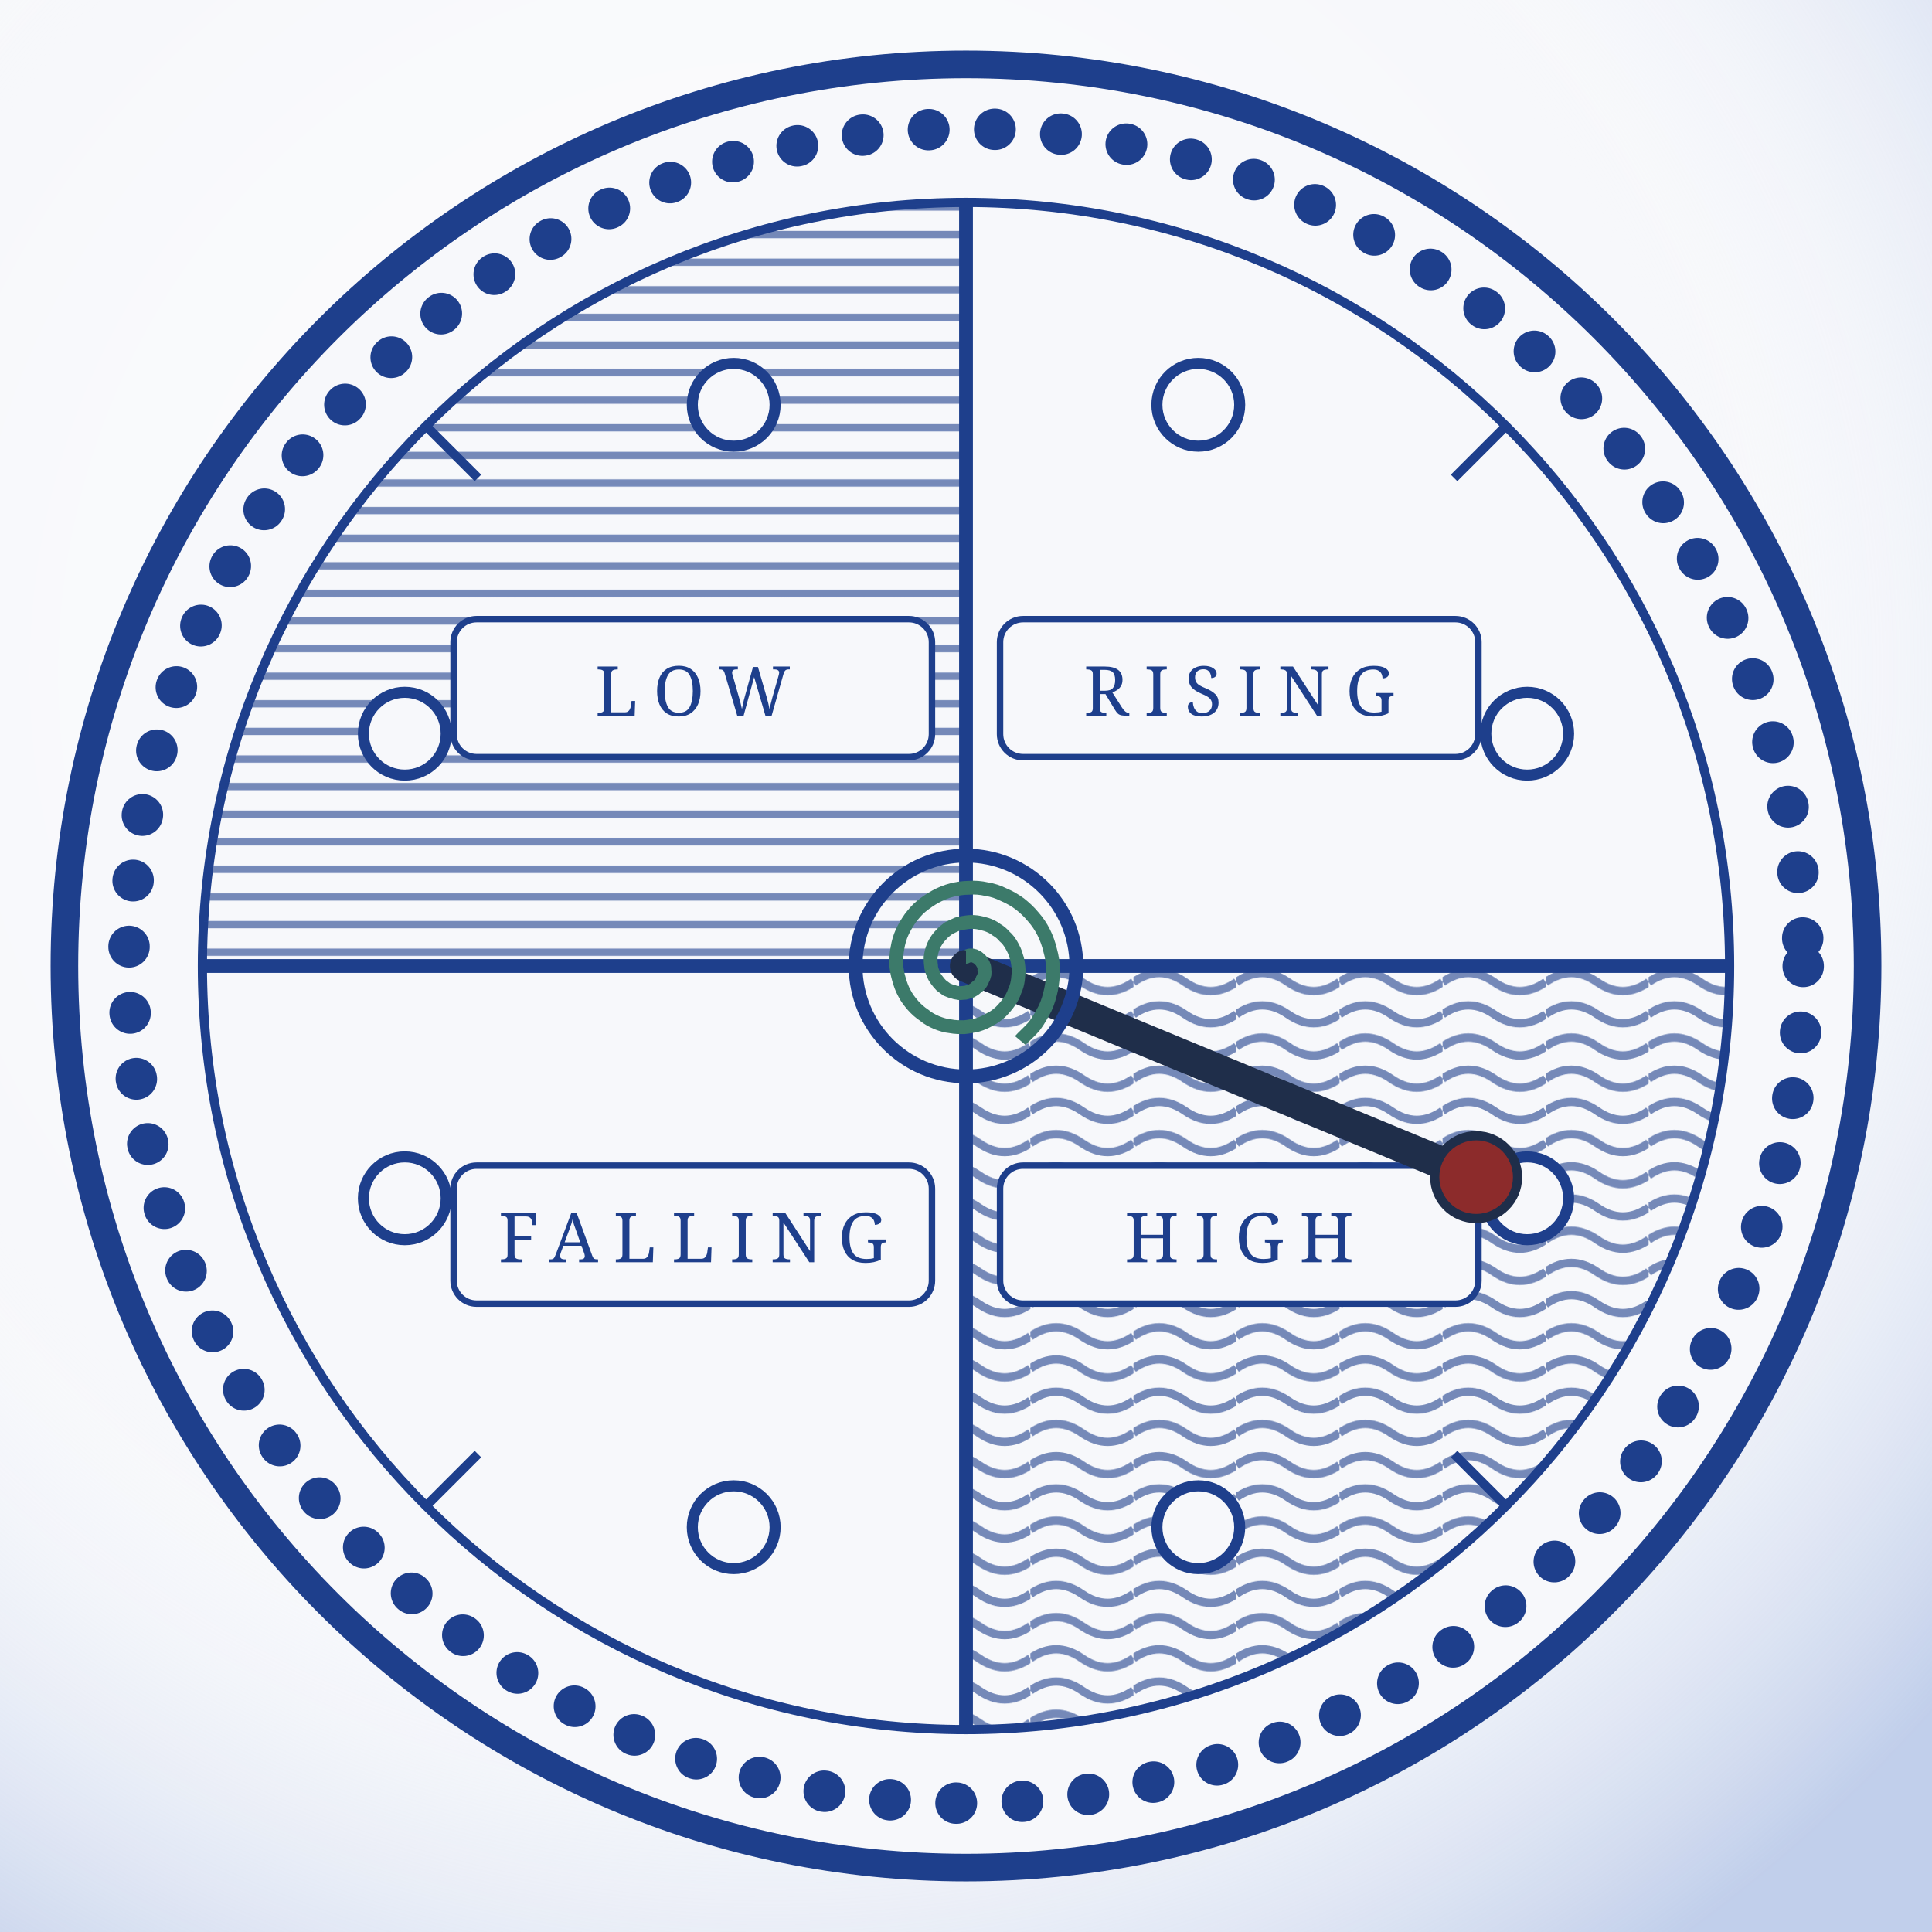
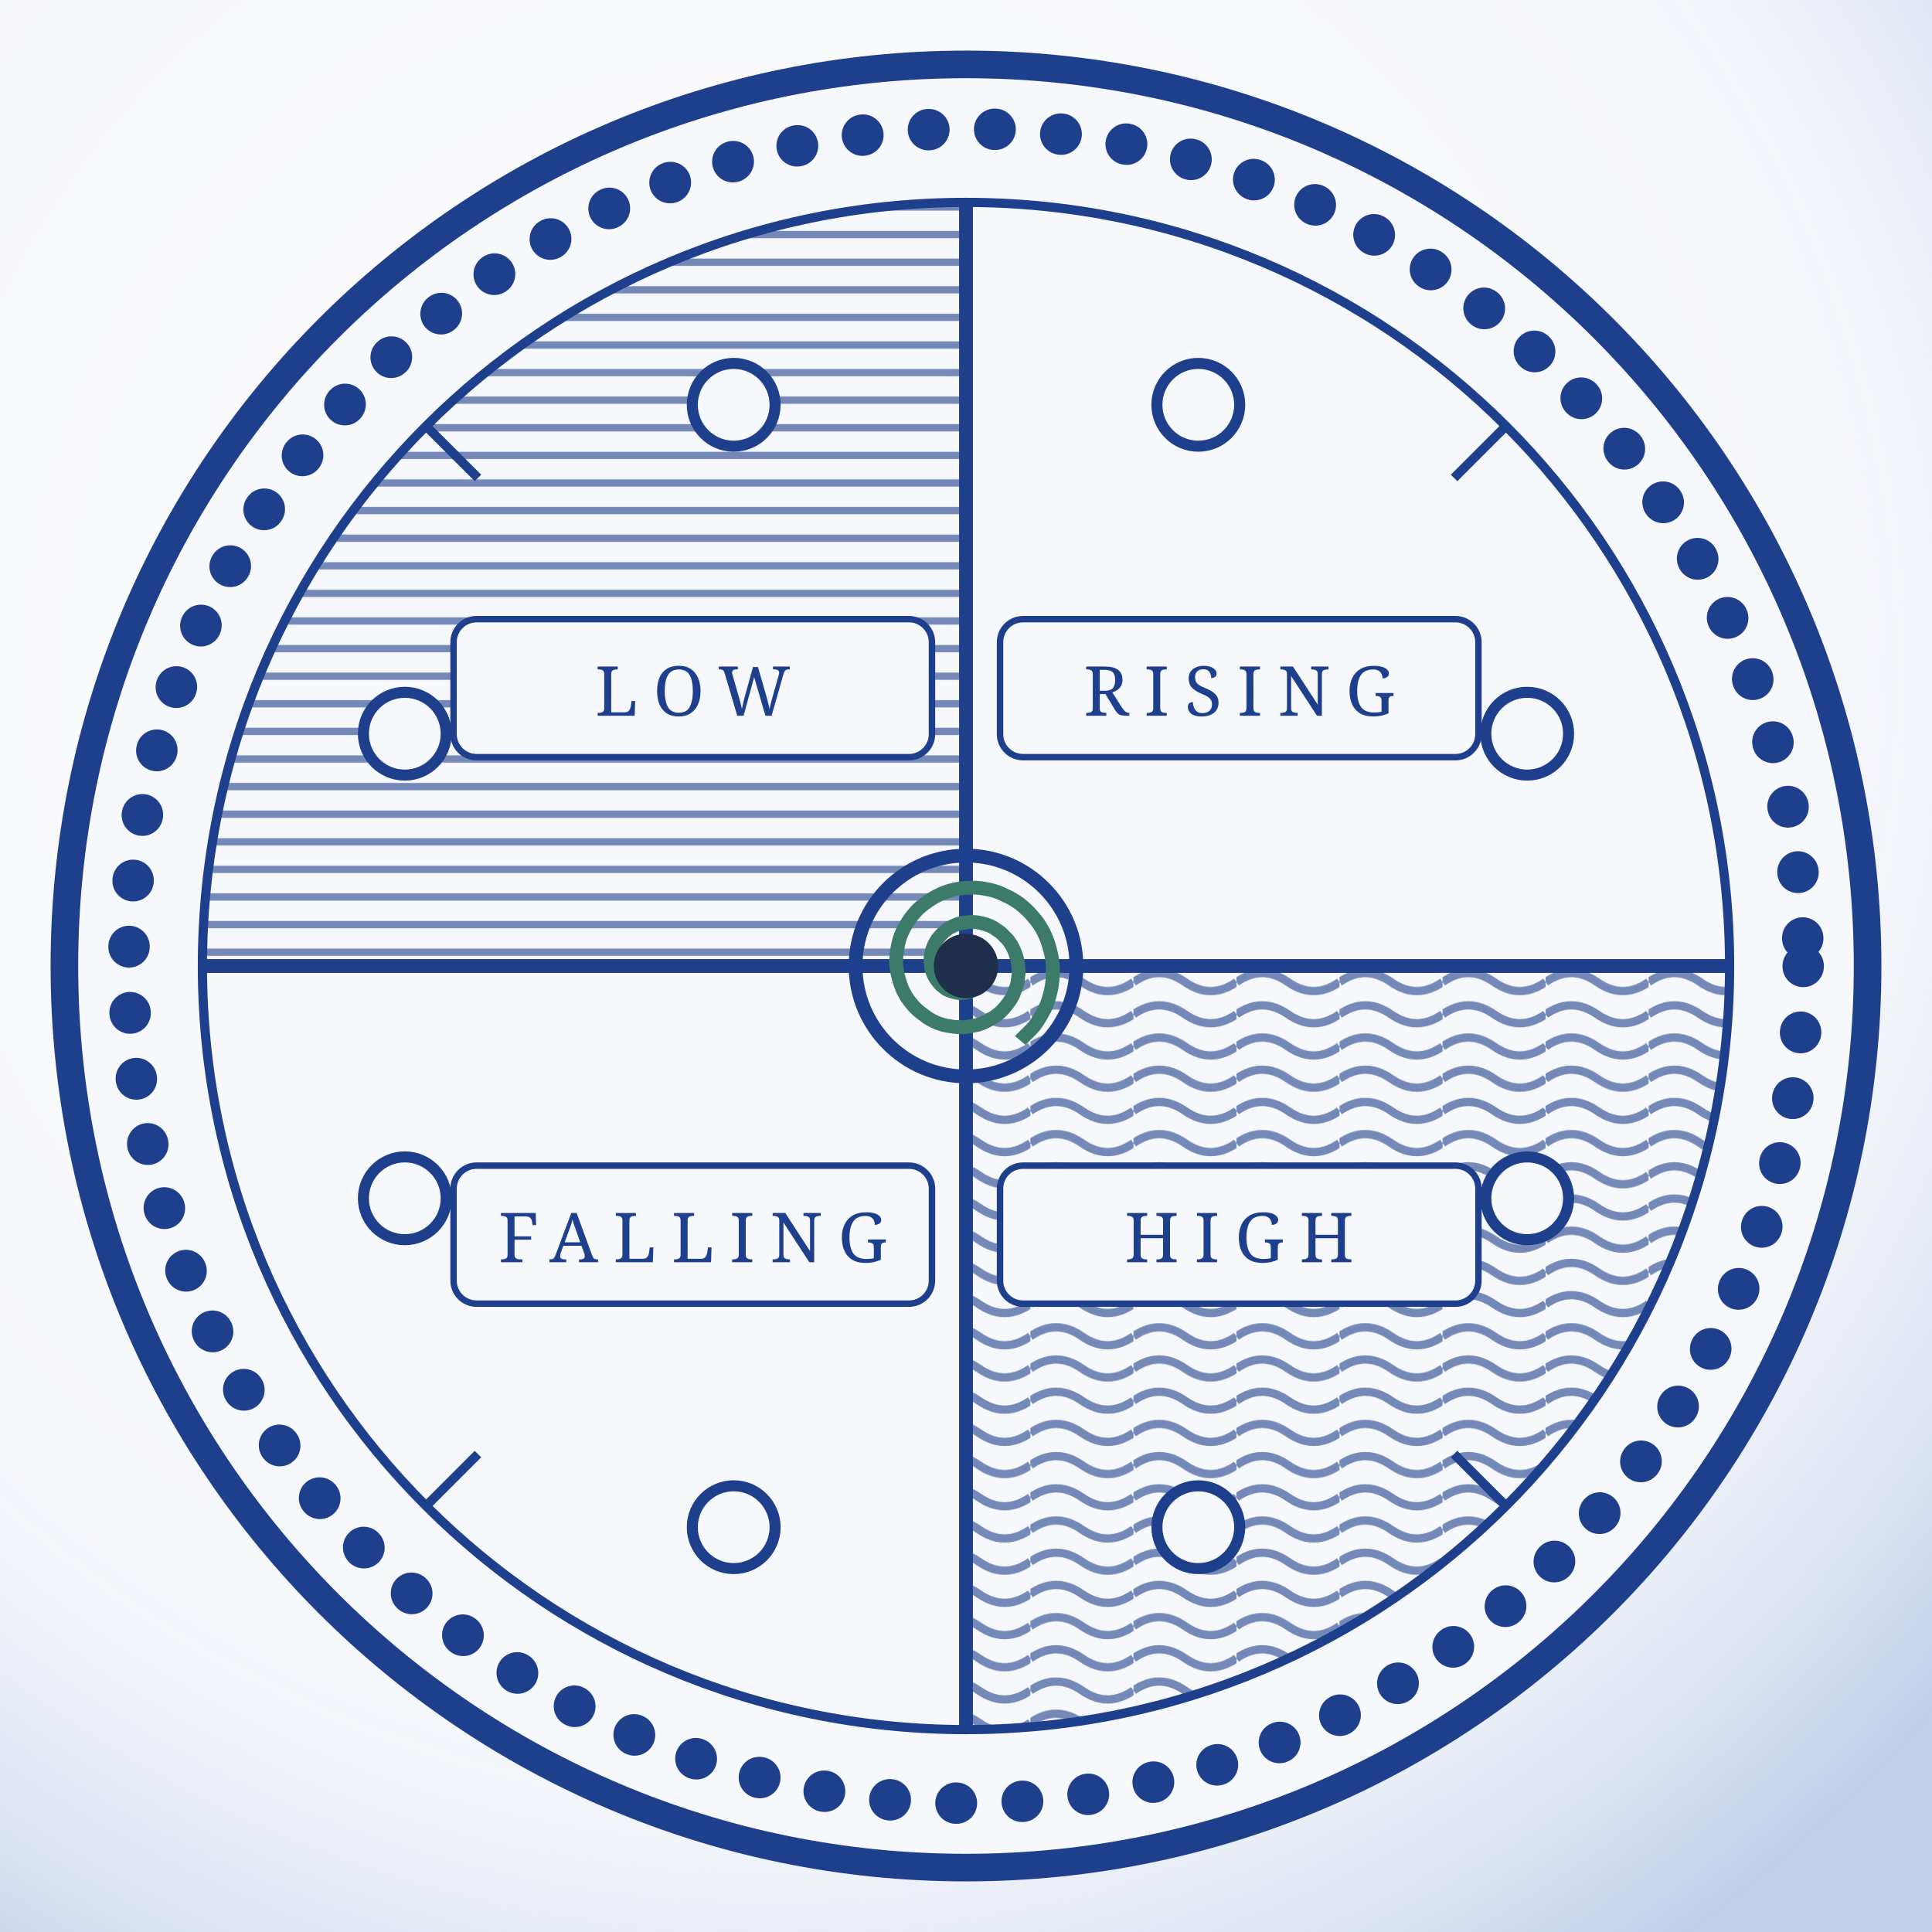
<svg xmlns="http://www.w3.org/2000/svg" viewBox="0 0 420 420" width="420" height="420" role="img" aria-labelledby="tide-dial-t tide-dial-d">
  <defs>
    <radialGradient id="tide-dial-rg1" cx="0.4" cy="0.35" r="0.8">
      <stop offset="0%" stop-color="#fff" stop-opacity="0.9" />
      <stop offset="60%" stop-color="#fff" stop-opacity="0" />
      <stop offset="100%" stop-color="#A9BCE3" stop-opacity="0.7" />
    </radialGradient>
    <pattern id="tide-dial-pat2" width="6" height="6" patternUnits="userSpaceOnUse" patternTransform="rotate(0)">
      <path d="M0,3 H6" stroke="#1E3F8C" stroke-width="1.6" opacity="1" />
    </pattern>
    <pattern id="tide-dial-pat3" width="22.4" height="7" patternUnits="userSpaceOnUse" patternTransform="rotate(0)">
      <path d="M0,3.5 Q5.6,-0.4 11.2,3.5 T22.4,3.5" fill="none" stroke="#1E3F8C" stroke-width="1.8" opacity="1" />
    </pattern>
  </defs>
  <rect x="0" y="0" width="420" height="420" fill="#F7F8FB" />
  <rect x="0" y="0" width="420" height="420" fill="url(#tide-dial-rg1)" />
  <circle cx="210" cy="210" r="196" fill="#F7F8FB" stroke="#1E3F8C" stroke-width="6" />
  <rect x="0" y="0" width="0" height="0" fill="none" stroke="#1E3F8C" stroke-width="10" stroke-dasharray="0.1 16" stroke-linecap="round" />
  <circle cx="210" cy="210" r="182" fill="none" stroke="#1E3F8C" stroke-width="9" stroke-dasharray="0.1 14.3" stroke-linecap="round" />
  <circle cx="210" cy="210" r="166" fill="none" stroke="#1E3F8C" stroke-width="2" />
  <path d="M210,210 L44,210 A166,166 0 0,1 210,44Z" fill="url(#tide-dial-pat2)" opacity="0.6" />
  <line x1="210" y1="210" x2="44" y2="210" stroke="#1E3F8C" stroke-width="3" />
  <line x1="103.9" y1="103.9" x2="92.6" y2="92.6" stroke="#1E3F8C" stroke-width="2" />
  <circle cx="88" cy="159.5" r="9" fill="#F7F8FB" stroke="#1E3F8C" stroke-width="2.4" />
  <circle cx="159.5" cy="88" r="9" fill="#F7F8FB" stroke="#1E3F8C" stroke-width="2.4" />
  <rect x="98.6" y="134.6" width="104" height="30" rx="5" fill="#F7F8FB" stroke="#1E3F8C" stroke-width="1.4" />
  <text x="150.6" y="155.6" font-size="15" font-family="serif" fill="#1E3F8C" text-anchor="middle" letter-spacing="3.3" font-weight="normal">LOW</text>
  <line x1="210" y1="210" x2="210" y2="44" stroke="#1E3F8C" stroke-width="3" />
  <line x1="316.1" y1="103.9" x2="327.4" y2="92.6" stroke="#1E3F8C" stroke-width="2" />
  <circle cx="260.5" cy="88" r="9" fill="#F7F8FB" stroke="#1E3F8C" stroke-width="2.4" />
  <circle cx="332" cy="159.5" r="9" fill="#F7F8FB" stroke="#1E3F8C" stroke-width="2.4" />
  <rect x="217.4" y="134.6" width="104" height="30" rx="5" fill="#F7F8FB" stroke="#1E3F8C" stroke-width="1.4" />
  <text x="269.4" y="155.6" font-size="15" font-family="serif" fill="#1E3F8C" text-anchor="middle" letter-spacing="3.3" font-weight="normal">RISING</text>
  <path d="M210,210 L376,210 A166,166 0 0,1 210,376Z" fill="url(#tide-dial-pat3)" opacity="0.6" />
  <line x1="210" y1="210" x2="376" y2="210" stroke="#1E3F8C" stroke-width="3" />
  <line x1="316.1" y1="316.1" x2="327.4" y2="327.4" stroke="#1E3F8C" stroke-width="2" />
  <circle cx="332" cy="260.5" r="9" fill="#F7F8FB" stroke="#1E3F8C" stroke-width="2.4" />
  <circle cx="260.5" cy="332" r="9" fill="#F7F8FB" stroke="#1E3F8C" stroke-width="2.4" />
  <rect x="217.4" y="253.4" width="104" height="30" rx="5" fill="#F7F8FB" stroke="#1E3F8C" stroke-width="1.4" />
  <text x="269.4" y="274.4" font-size="15" font-family="serif" fill="#1E3F8C" text-anchor="middle" letter-spacing="3.3" font-weight="normal">HIGH</text>
  <line x1="210" y1="210" x2="210" y2="376" stroke="#1E3F8C" stroke-width="3" />
  <line x1="103.9" y1="316.1" x2="92.6" y2="327.4" stroke="#1E3F8C" stroke-width="2" />
  <circle cx="159.5" cy="332" r="9" fill="#F7F8FB" stroke="#1E3F8C" stroke-width="2.4" />
  <circle cx="88" cy="260.5" r="9" fill="#F7F8FB" stroke="#1E3F8C" stroke-width="2.4" />
  <rect x="98.6" y="253.4" width="104" height="30" rx="5" fill="#F7F8FB" stroke="#1E3F8C" stroke-width="1.4" />
  <text x="150.6" y="274.4" font-size="15" font-family="serif" fill="#1E3F8C" text-anchor="middle" letter-spacing="3.3" font-weight="normal">FALLING</text>
-   <path d="M210,210 L320.9,255.9" stroke="#1F2E4A" stroke-width="7" stroke-linecap="round" />
  <path d="M210,208 C210.1,208 210.3,207.8 210.5,207.8 C210.7,207.7 210.9,207.7 211.1,207.7 C211.3,207.7 211.5,207.7 211.8,207.8 C212,207.9 212.2,208 212.4,208.1 C212.6,208.2 212.8,208.4 213,208.6 C213.2,208.7 213.4,209 213.5,209.2 C213.7,209.5 213.8,209.7 213.9,210 C214,210.3 214,210.6 214,210.9 C214.1,211.3 214,211.6 214,211.9 C213.9,212.3 213.8,212.6 213.6,212.9 C213.5,213.3 213.3,213.6 213.1,213.9 C212.8,214.2 212.5,214.5 212.2,214.7 C211.9,215 211.6,215.2 211.2,215.4 C210.8,215.5 210.4,215.7 209.9,215.8 C209.5,215.8 209.1,215.9 208.6,215.9 C208.1,215.8 207.7,215.8 207.2,215.6 C206.7,215.5 206.3,215.3 205.8,215.1 C205.4,214.8 205,214.5 204.6,214.2 C204.2,213.8 203.9,213.4 203.6,213 C203.3,212.6 203,212.1 202.8,211.5 C202.6,211 202.4,210.5 202.4,209.9 C202.3,209.3 202.3,208.7 202.3,208.1 C202.4,207.5 202.5,206.9 202.7,206.3 C202.9,205.8 203.1,205.2 203.5,204.6 C203.8,204.1 204.2,203.6 204.7,203.1 C205.1,202.6 205.7,202.2 206.2,201.8 C206.8,201.5 207.4,201.2 208.1,200.9 C208.8,200.7 209.5,200.6 210.2,200.5 C210.9,200.4 211.6,200.4 212.4,200.5 C213.1,200.6 213.8,200.8 214.5,201 C215.3,201.3 216,201.6 216.6,202.1 C217.3,202.5 217.9,203 218.4,203.6 C219,204.1 219.5,204.8 219.9,205.5 C220.3,206.2 220.7,207 220.9,207.8 C221.2,208.6 221.3,209.4 221.4,210.3 C221.5,211.1 221.4,212 221.3,212.9 C221.2,213.7 221,214.6 220.6,215.4 C220.3,216.3 219.9,217.1 219.3,217.9 C218.8,218.6 218.2,219.3 217.5,220 C216.8,220.6 216.1,221.2 215.2,221.6 C214.4,222.1 213.5,222.5 212.5,222.8 C211.6,223 210.6,223.2 209.6,223.3 C208.6,223.3 207.6,223.3 206.6,223.1 C205.6,223 204.6,222.7 203.6,222.3 C202.7,221.9 201.7,221.4 200.9,220.7 C200,220.1 199.2,219.4 198.5,218.6 C197.8,217.8 197.1,216.9 196.6,215.9 C196.1,215 195.7,213.9 195.4,212.8 C195.1,211.8 194.9,210.6 194.8,209.5 C194.8,208.4 194.9,207.2 195.1,206.1 C195.3,204.9 195.6,203.8 196.1,202.7 C196.6,201.6 197.2,200.6 197.9,199.6 C198.6,198.7 199.4,197.7 200.3,197 C201.3,196.2 202.3,195.5 203.4,194.9 C204.5,194.3 205.7,193.8 206.9,193.5 C208.1,193.2 209.4,193 210.6,193 C211.9,192.9 213.2,193 214.5,193.3 C215.8,193.5 217,193.9 218.2,194.5 C219.4,195 220.6,195.7 221.7,196.5 C222.7,197.3 223.7,198.2 224.6,199.3 C225.5,200.3 226.3,201.5 226.9,202.7 C227.5,203.9 228,205.3 228.3,206.6 C228.7,208 228.9,209.4 228.9,210.8 C228.9,212.2 228.8,213.7 228.5,215.1 C228.2,216.5 227.8,217.9 227.2,219.2 C226.5,220.5 225.8,221.8 224.9,223 C224,224.1 222.3,225.6 221.8,226.2" fill="none" stroke="#3C7A6A" stroke-width="3" />
  <circle cx="210" cy="210" r="24" fill="none" stroke="#1E3F8C" stroke-width="3" />
-   <circle cx="320.9" cy="255.9" r="9" fill="#8C2B2B" stroke="#1F2E4A" stroke-width="2" />
+   <circle cx="210" cy="210" r="7" fill="#1F2E4A" />
</svg>
